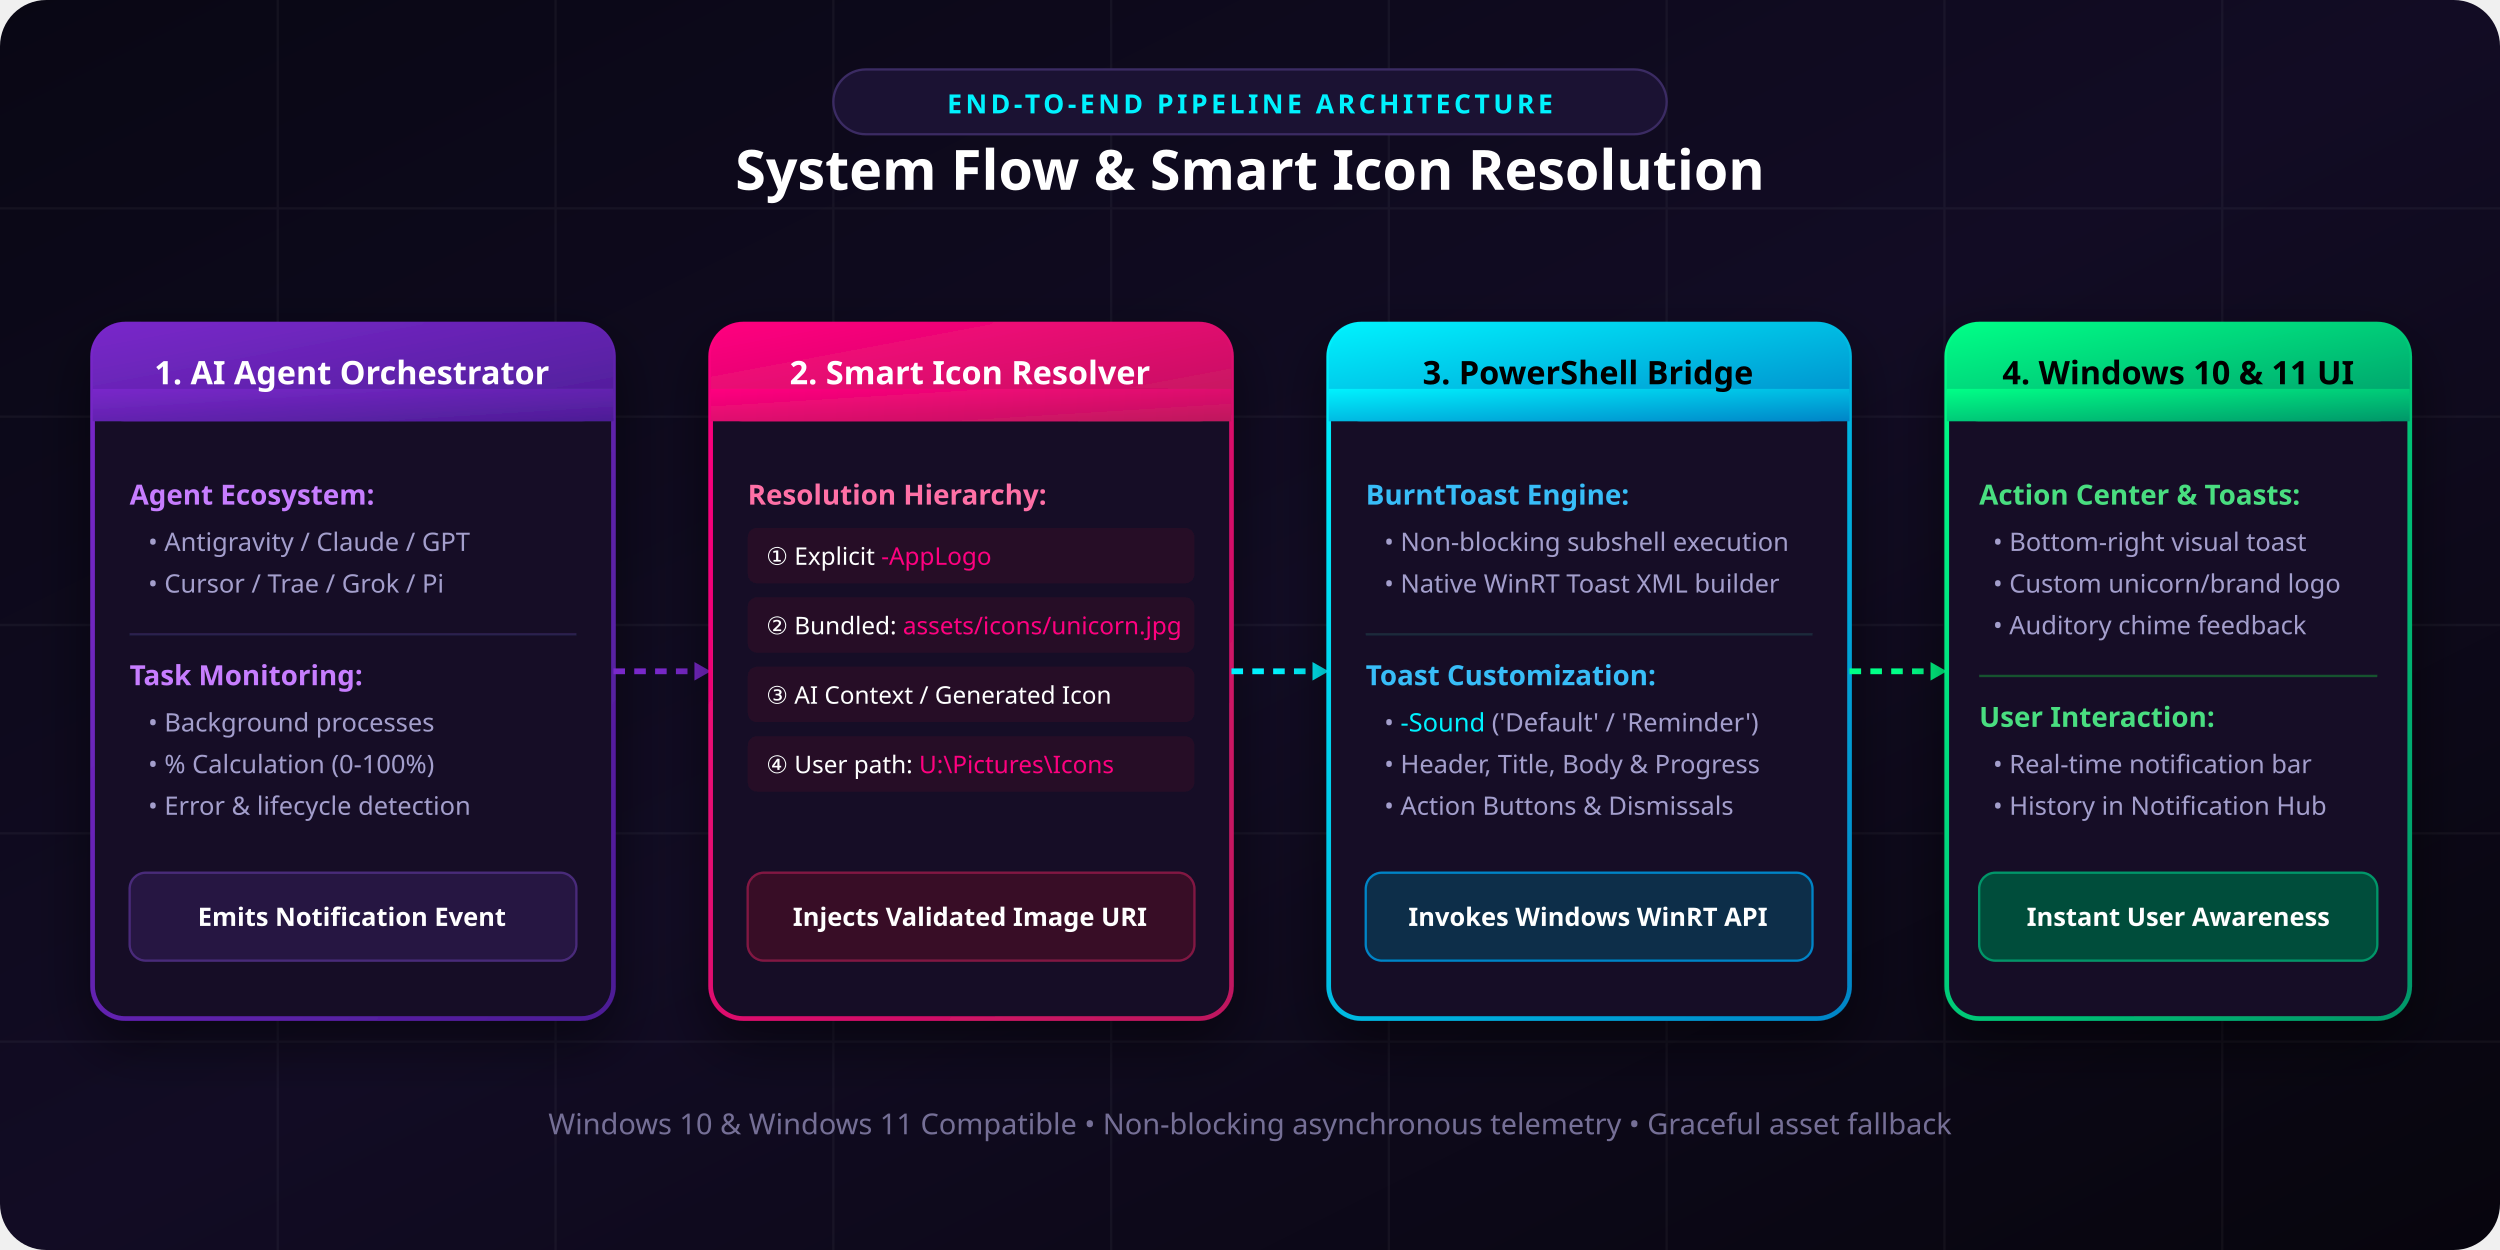
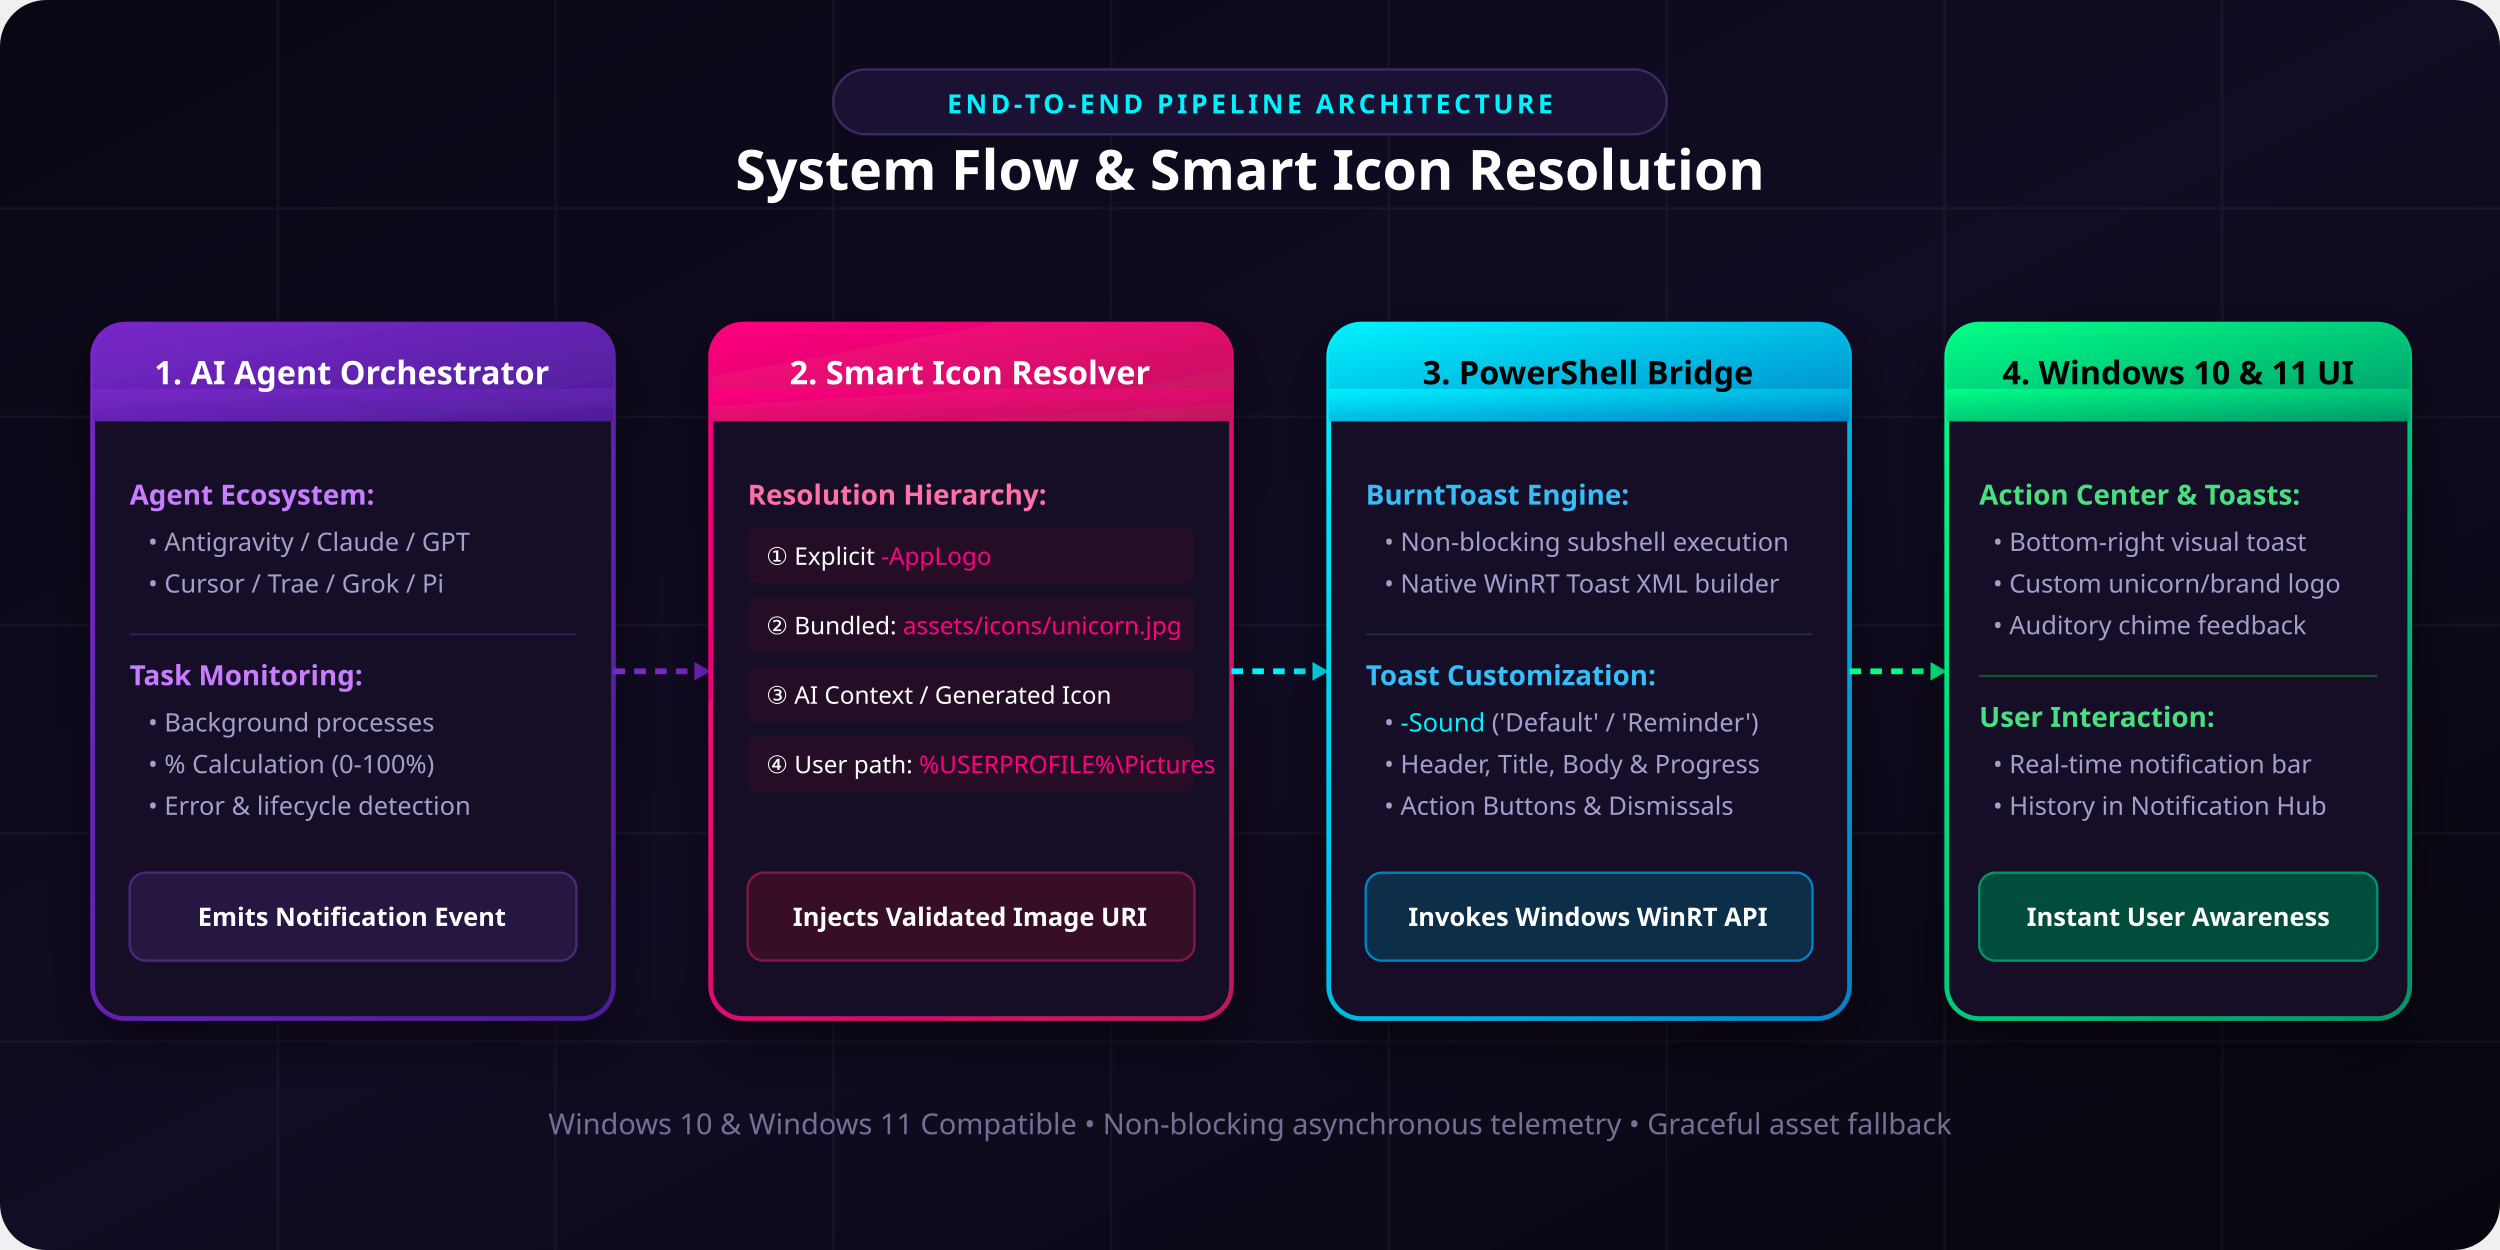
<svg xmlns="http://www.w3.org/2000/svg" viewBox="0 0 1080 540" width="1080" height="540">
  <defs>
    <linearGradient id="archBg" x1="0%" y1="0%" x2="100%" y2="100%">
      <stop offset="0%" stop-color="#090714" />
      <stop offset="50%" stop-color="#120c24" />
      <stop offset="100%" stop-color="#07050d" />
    </linearGradient>
    <linearGradient id="gradAgent" x1="0%" y1="0%" x2="100%" y2="100%">
      <stop offset="0%" stop-color="#7928ca" />
      <stop offset="100%" stop-color="#4c1d95" />
    </linearGradient>
    <linearGradient id="gradResolver" x1="0%" y1="0%" x2="100%" y2="100%">
      <stop offset="0%" stop-color="#ff007f" />
      <stop offset="100%" stop-color="#be185d" />
    </linearGradient>
    <linearGradient id="gradEngine" x1="0%" y1="0%" x2="100%" y2="100%">
      <stop offset="0%" stop-color="#00f2fe" />
      <stop offset="100%" stop-color="#0284c7" />
    </linearGradient>
    <linearGradient id="gradWindows" x1="0%" y1="0%" x2="100%" y2="100%">
      <stop offset="0%" stop-color="#00ff87" />
      <stop offset="100%" stop-color="#059669" />
    </linearGradient>
    <linearGradient id="borderCyanPurple" x1="0%" y1="0%" x2="100%" y2="0%">
      <stop offset="0%" stop-color="#00f2fe" />
      <stop offset="100%" stop-color="#ff007f" />
    </linearGradient>
    <filter id="shadowBox" x="-10%" y="-10%" width="120%" height="120%">
      <feDropShadow dx="0" dy="10" stdDeviation="12" flood-color="#000000" flood-opacity="0.5" />
    </filter>
  </defs>
  <rect width="1080" height="540" rx="20" fill="url(#archBg)" />
  <g opacity="0.04" stroke="#ffffff" stroke-width="1">
    <path d="M0,90 H1080 M0,180 H1080 M0,270 H1080 M0,360 H1080 M0,450 H1080" />
    <path d="M120,0 V540 M240,0 V540 M360,0 V540 M480,0 V540 M600,0 V540 M720,0 V540 M840,0 V540 M960,0 V540" />
  </g>
  <g transform="translate(540, 50)" text-anchor="middle">
    <rect x="-180" y="-20" width="360" height="28" rx="14" fill="#1b1233" stroke="#3b2b63" stroke-width="1" />
    <text x="0" y="-1" font-family="'Segoe UI', sans-serif" font-weight="700" font-size="11.5" fill="#00f2fe" letter-spacing="1.5">END-TO-END PIPELINE ARCHITECTURE</text>
    <text x="0" y="32" font-family="'Segoe UI', sans-serif" font-weight="800" font-size="24" fill="#ffffff">System Flow &amp; Smart Icon Resolution</text>
  </g>
  <g transform="translate(40, 140)" filter="url(#shadowBox)">
    <rect width="225" height="300" rx="14" fill="#150f28" stroke="url(#gradAgent)" stroke-width="2" />
    <rect x="0" y="0" width="225" height="42" rx="14" fill="url(#gradAgent)" />
    <rect x="0" y="28" width="225" height="14" fill="url(#gradAgent)" />
    <text x="112" y="26" font-family="'Segoe UI', sans-serif" font-weight="700" font-size="14" fill="#ffffff" text-anchor="middle">1. AI Agent Orchestrator</text>
    <g transform="translate(16, 62)">
      <text x="0" y="16" font-family="'Segoe UI', sans-serif" font-weight="600" font-size="12" fill="#c77dff">Agent Ecosystem:</text>
      <text x="8" y="36" font-family="'Segoe UI', sans-serif" font-size="11" fill="#a49ecc">• Antigravity / Claude / GPT</text>
      <text x="8" y="54" font-family="'Segoe UI', sans-serif" font-size="11" fill="#a49ecc">• Cursor / Trae / Grok / Pi</text>
      <line x1="0" y1="72" x2="193" y2="72" stroke="#2c204d" stroke-width="1" />
      <text x="0" y="94" font-family="'Segoe UI', sans-serif" font-weight="600" font-size="12" fill="#c77dff">Task Monitoring:</text>
      <text x="8" y="114" font-family="'Segoe UI', sans-serif" font-size="11" fill="#a49ecc">• Background processes</text>
      <text x="8" y="132" font-family="'Segoe UI', sans-serif" font-size="11" fill="#a49ecc">• % Calculation (0-100%)</text>
      <text x="8" y="150" font-family="'Segoe UI', sans-serif" font-size="11" fill="#a49ecc">• Error &amp; lifecycle detection</text>
      <rect x="0" y="175" width="193" height="38" rx="7" fill="#251642" stroke="#4a2c7a" stroke-width="1" />
      <text x="96" y="198" font-family="'Segoe UI', sans-serif" font-size="11" font-weight="600" fill="#ffffff" text-anchor="middle">Emits Notification Event</text>
    </g>
  </g>
  <g transform="translate(265, 290)">
    <line x1="0" y1="0" x2="35" y2="0" stroke="#7928ca" stroke-width="2.5" stroke-dasharray="5,4" />
    <polygon points="35,-4 42,0 35,4" fill="#7928ca" />
  </g>
  <g transform="translate(307, 140)" filter="url(#shadowBox)">
    <rect width="225" height="300" rx="14" fill="#150f28" stroke="url(#gradResolver)" stroke-width="2" />
    <rect x="0" y="0" width="225" height="42" rx="14" fill="url(#gradResolver)" />
    <rect x="0" y="28" width="225" height="14" fill="url(#gradResolver)" />
    <text x="112" y="26" font-family="'Segoe UI', sans-serif" font-weight="700" font-size="14" fill="#ffffff" text-anchor="middle">2. Smart Icon Resolver</text>
    <g transform="translate(16, 62)">
      <text x="0" y="16" font-family="'Segoe UI', sans-serif" font-weight="600" font-size="12" fill="#ff70a6">Resolution Hierarchy:</text>
      <rect x="0" y="26" width="193" height="24" rx="4" fill="#251128" />
      <text x="8" y="42" font-family="'Segoe UI', sans-serif" font-size="10.5" fill="#ffffff">① Explicit <tspan fill="#ff007f">-AppLogo</tspan>
      </text>
      <rect x="0" y="56" width="193" height="24" rx="4" fill="#251128" />
      <text x="8" y="72" font-family="'Segoe UI', sans-serif" font-size="10.5" fill="#ffffff">② Bundled: <tspan fill="#ff007f">assets/icons/unicorn.jpg</tspan>
      </text>
      <rect x="0" y="86" width="193" height="24" rx="4" fill="#251128" />
      <text x="8" y="102" font-family="'Segoe UI', sans-serif" font-size="10.5" fill="#ffffff">③ AI Context / Generated Icon</text>
      <rect x="0" y="116" width="193" height="24" rx="4" fill="#251128" />
-       <text x="8" y="132" font-family="'Segoe UI', sans-serif" font-size="10.5" fill="#ffffff">④ User path: <tspan fill="#ff007f">U:\Pictures\Icons</tspan>
+       <text x="8" y="132" font-family="'Segoe UI', sans-serif" font-size="10.5" fill="#ffffff">④ User path: <tspan fill="#ff007f">%USERPROFILE%\Pictures</tspan>
      </text>
      <rect x="0" y="175" width="193" height="38" rx="7" fill="#381028" stroke="#831843" stroke-width="1" />
      <text x="96" y="198" font-family="'Segoe UI', sans-serif" font-size="11" font-weight="600" fill="#ffffff" text-anchor="middle">Injects Validated Image URI</text>
    </g>
  </g>
  <g transform="translate(532, 290)">
    <line x1="0" y1="0" x2="35" y2="0" stroke="#00f2fe" stroke-width="2.5" stroke-dasharray="5,4" />
    <polygon points="35,-4 42,0 35,4" fill="#00f2fe" />
  </g>
  <g transform="translate(574, 140)" filter="url(#shadowBox)">
    <rect width="225" height="300" rx="14" fill="#150f28" stroke="url(#gradEngine)" stroke-width="2" />
    <rect x="0" y="0" width="225" height="42" rx="14" fill="url(#gradEngine)" />
    <rect x="0" y="28" width="225" height="14" fill="url(#gradEngine)" />
    <text x="112" y="26" font-family="'Segoe UI', sans-serif" font-weight="700" font-size="14" fill="#000000" text-anchor="middle">3. PowerShell Bridge</text>
    <g transform="translate(16, 62)">
      <text x="0" y="16" font-family="'Segoe UI', sans-serif" font-weight="600" font-size="12" fill="#38bdf8">BurntToast Engine:</text>
      <text x="8" y="36" font-family="'Segoe UI', sans-serif" font-size="11" fill="#a49ecc">• Non-blocking subshell execution</text>
      <text x="8" y="54" font-family="'Segoe UI', sans-serif" font-size="11" fill="#a49ecc">• Native WinRT Toast XML builder</text>
      <line x1="0" y1="72" x2="193" y2="72" stroke="#1e293b" stroke-width="1" />
      <text x="0" y="94" font-family="'Segoe UI', sans-serif" font-weight="600" font-size="12" fill="#38bdf8">Toast Customization:</text>
      <text x="8" y="114" font-family="'Segoe UI', sans-serif" font-size="11" fill="#a49ecc">• <tspan fill="#00f2fe">-Sound</tspan> ('Default' / 'Reminder')</text>
      <text x="8" y="132" font-family="'Segoe UI', sans-serif" font-size="11" fill="#a49ecc">• Header, Title, Body &amp; Progress</text>
      <text x="8" y="150" font-family="'Segoe UI', sans-serif" font-size="11" fill="#a49ecc">• Action Buttons &amp; Dismissals</text>
      <rect x="0" y="175" width="193" height="38" rx="7" fill="#082f49" stroke="#0284c7" stroke-width="1" />
      <text x="96" y="198" font-family="'Segoe UI', sans-serif" font-size="11" font-weight="600" fill="#ffffff" text-anchor="middle">Invokes Windows WinRT API</text>
    </g>
  </g>
  <g transform="translate(799, 290)">
    <line x1="0" y1="0" x2="35" y2="0" stroke="#00ff87" stroke-width="2.5" stroke-dasharray="5,4" />
    <polygon points="35,-4 42,0 35,4" fill="#00ff87" />
  </g>
  <g transform="translate(841, 140)" filter="url(#shadowBox)">
    <rect width="200" height="300" rx="14" fill="#150f28" stroke="url(#gradWindows)" stroke-width="2" />
    <rect x="0" y="0" width="200" height="42" rx="14" fill="url(#gradWindows)" />
    <rect x="0" y="28" width="200" height="14" fill="url(#gradWindows)" />
    <text x="100" y="26" font-family="'Segoe UI', sans-serif" font-weight="700" font-size="14" fill="#000000" text-anchor="middle">4. Windows 10 &amp; 11 UI</text>
    <g transform="translate(14, 62)">
      <text x="0" y="16" font-family="'Segoe UI', sans-serif" font-weight="600" font-size="12" fill="#4ade80">Action Center &amp; Toasts:</text>
      <text x="6" y="36" font-family="'Segoe UI', sans-serif" font-size="11" fill="#a49ecc">• Bottom-right visual toast</text>
      <text x="6" y="54" font-family="'Segoe UI', sans-serif" font-size="11" fill="#a49ecc">• Custom unicorn/brand logo</text>
      <text x="6" y="72" font-family="'Segoe UI', sans-serif" font-size="11" fill="#a49ecc">• Auditory chime feedback</text>
      <line x1="0" y1="90" x2="172" y2="90" stroke="#14532d" stroke-width="1" />
      <text x="0" y="112" font-family="'Segoe UI', sans-serif" font-weight="600" font-size="12" fill="#4ade80">User Interaction:</text>
      <text x="6" y="132" font-family="'Segoe UI', sans-serif" font-size="11" fill="#a49ecc">• Real-time notification bar</text>
      <text x="6" y="150" font-family="'Segoe UI', sans-serif" font-size="11" fill="#a49ecc">• History in Notification Hub</text>
      <rect x="0" y="175" width="172" height="38" rx="7" fill="#064e3b" stroke="#059669" stroke-width="1" />
      <text x="86" y="198" font-family="'Segoe UI', sans-serif" font-size="11" font-weight="600" fill="#ffffff" text-anchor="middle">Instant User Awareness</text>
    </g>
  </g>
  <g transform="translate(540, 490)" text-anchor="middle">
    <text x="0" y="0" font-family="'Segoe UI', sans-serif" font-size="12.5" fill="#756f96">
      Windows 10 &amp; Windows 11 Compatible • Non-blocking asynchronous telemetry • Graceful asset fallback
    </text>
  </g>
</svg>
